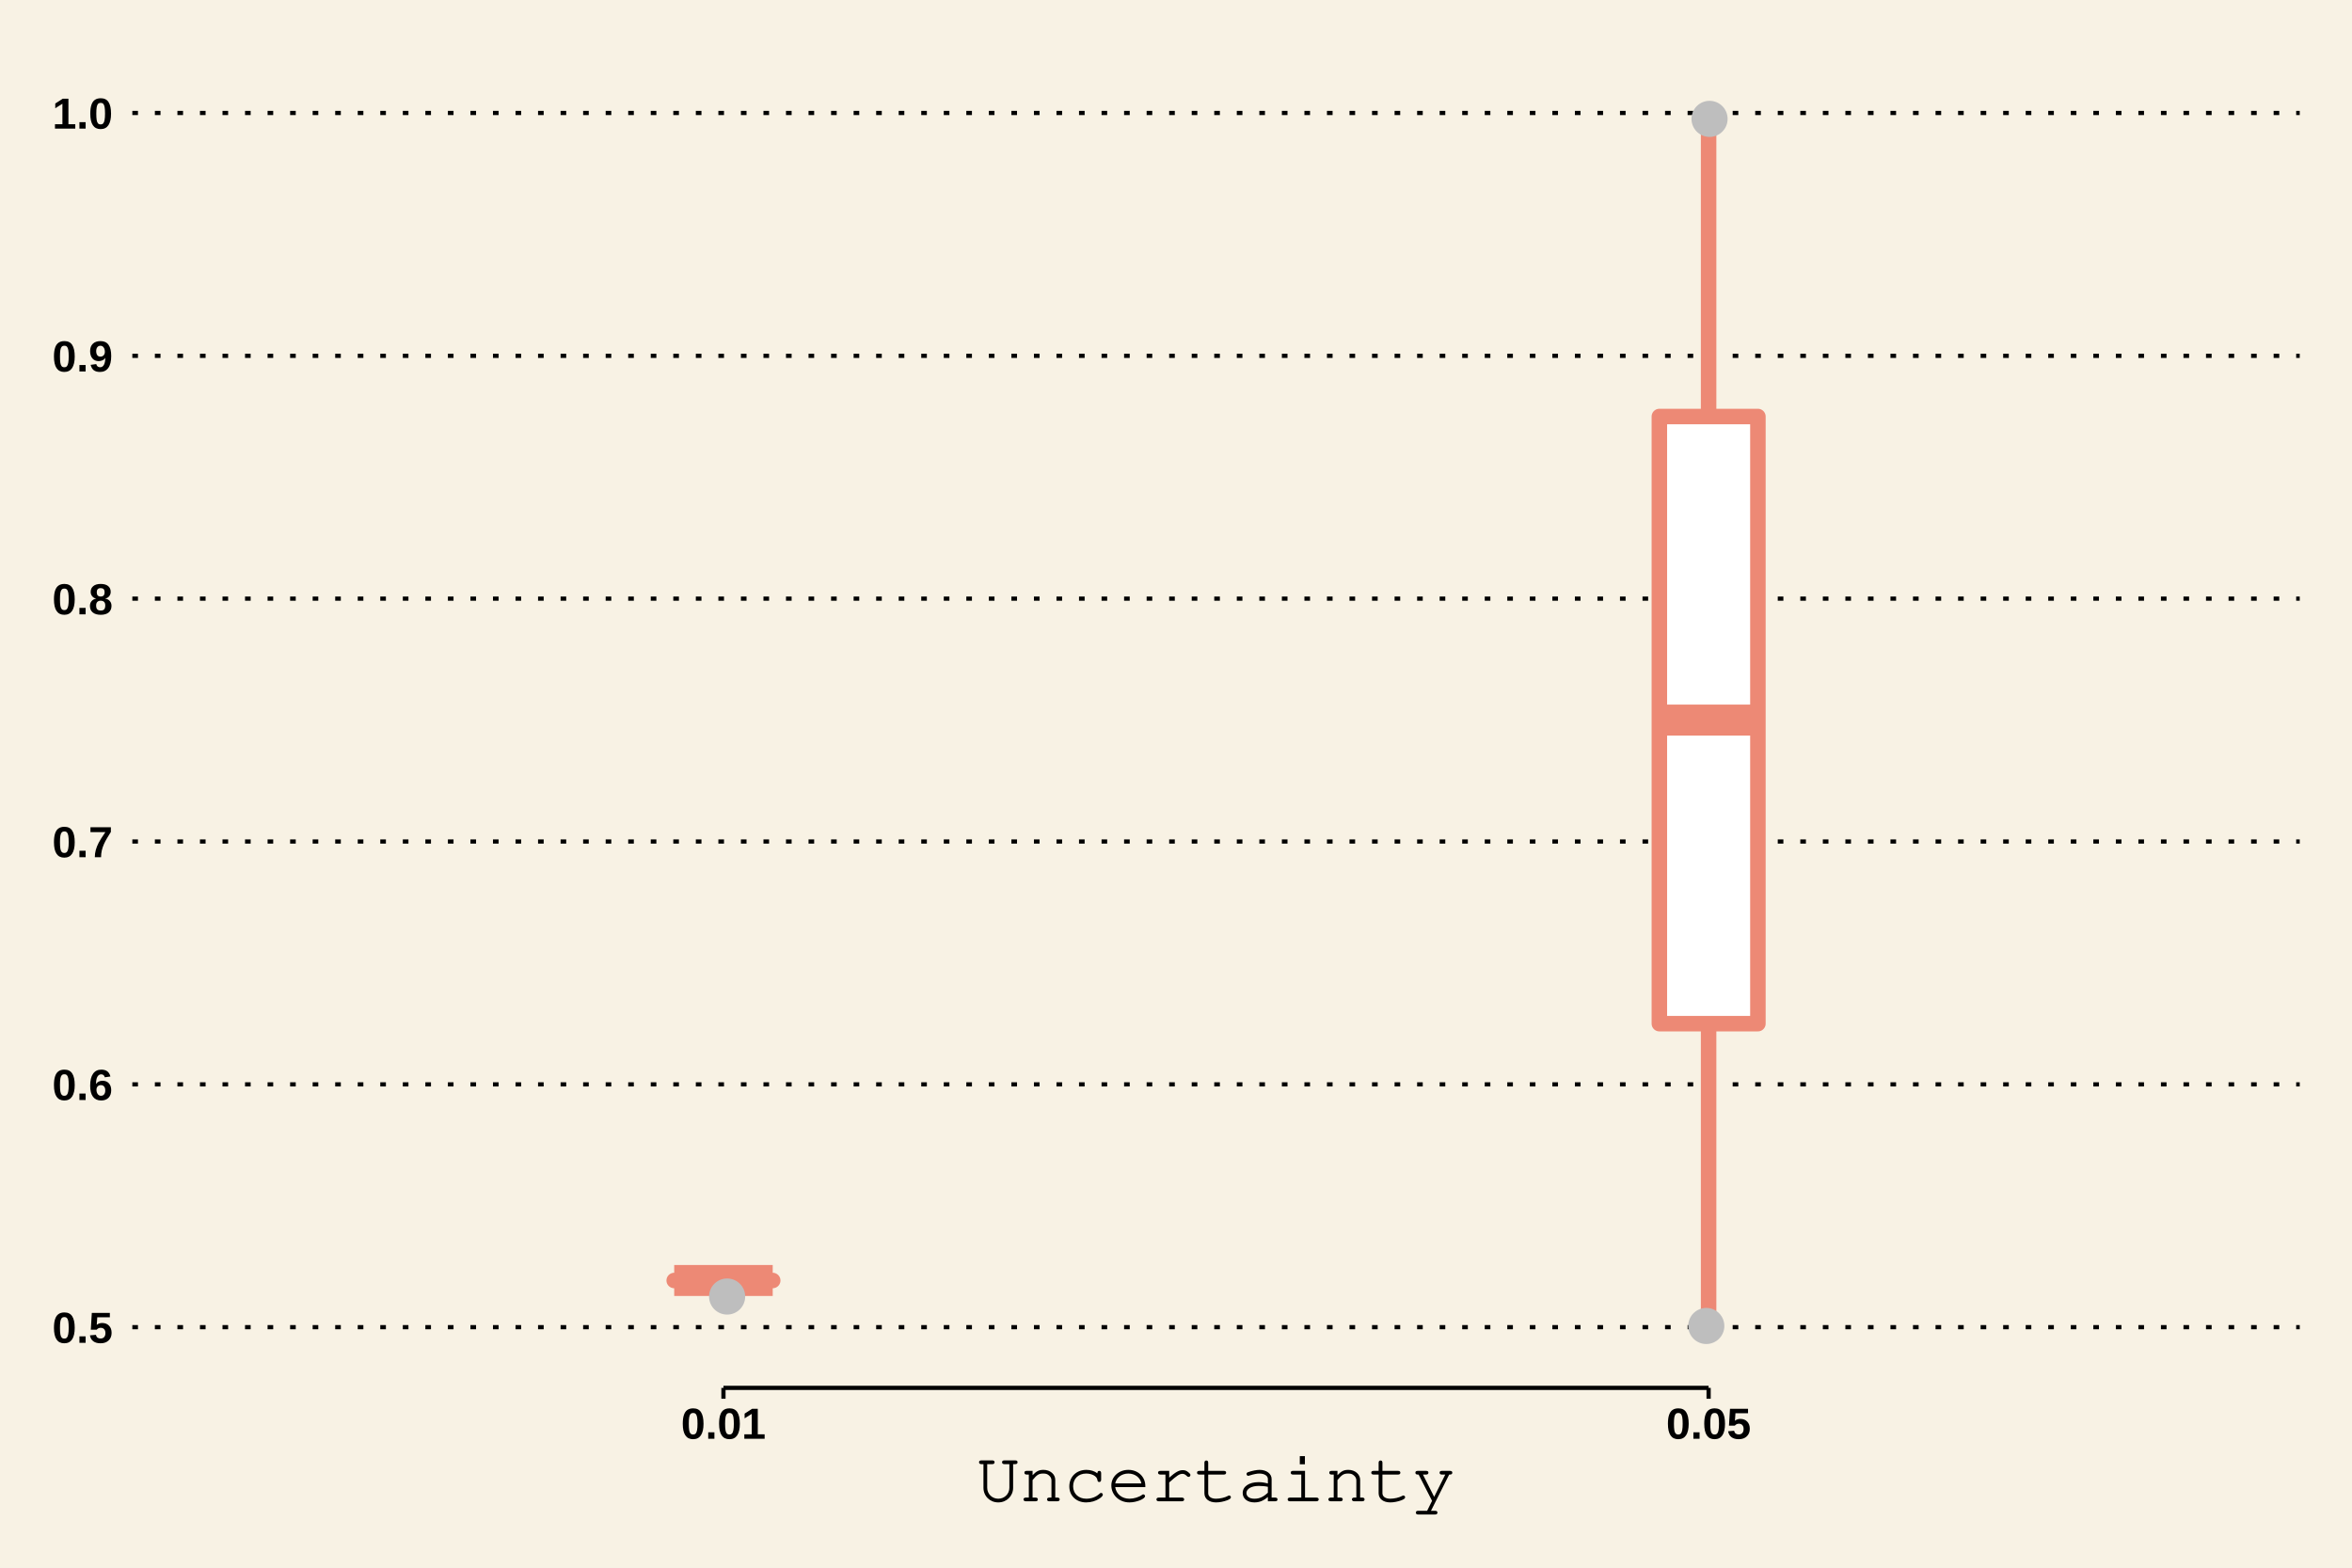
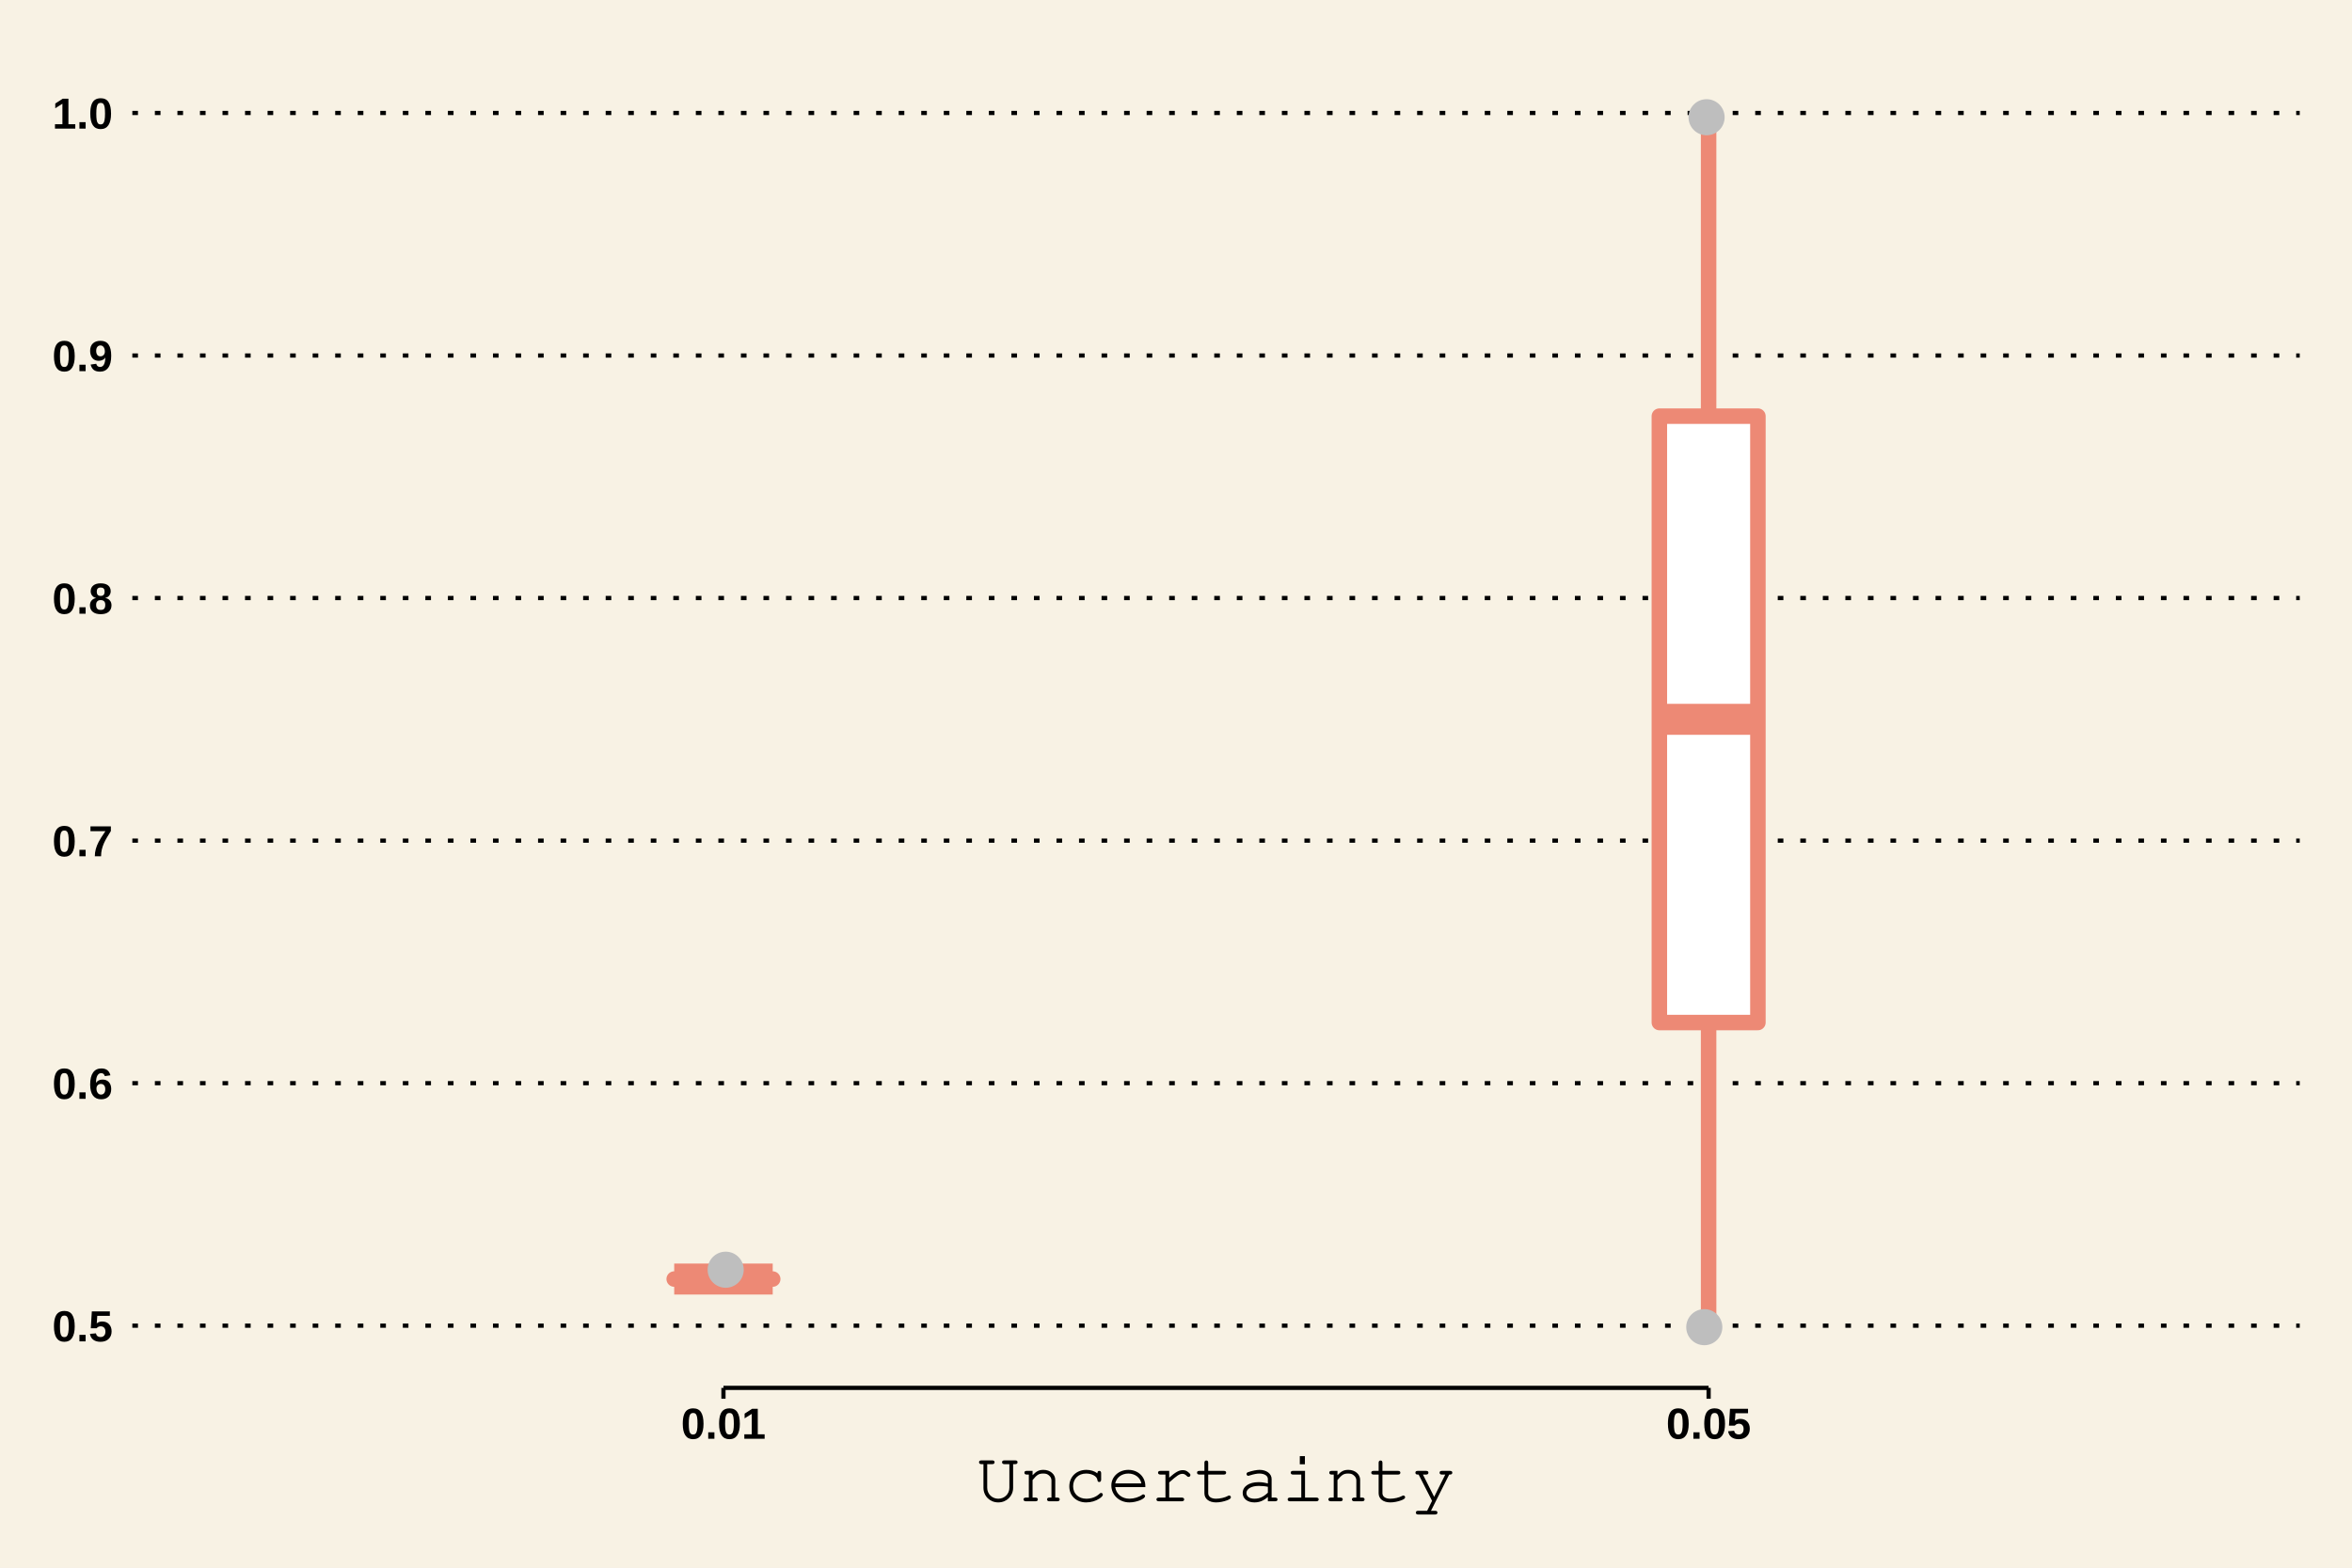
<svg xmlns="http://www.w3.org/2000/svg" class="svglite" width="648.00pt" height="432.00pt" viewBox="0 0 648.00 432.00">
  <defs>
    <style type="text/css">
    .svglite line, .svglite polyline, .svglite polygon, .svglite path, .svglite rect, .svglite circle {
      fill: none;
      stroke: #000000;
      stroke-linecap: round;
      stroke-linejoin: round;
      stroke-miterlimit: 10.00;
    }
  </style>
  </defs>
  <rect width="100%" height="100%" style="stroke: none; fill: #F8F2E4;" />
  <defs>
    <clipPath id="cpMC4wMHw2NDguMDB8MC4wMHw0MzIuMDA=">
      <rect x="0.00" y="0.00" width="648.00" height="432.00" />
    </clipPath>
  </defs>
  <g clip-path="url(#cpMC4wMHw2NDguMDB8MC4wMHw0MzIuMDA=)">
    <rect x="0.00" y="0" width="648.00" height="432.00" style="stroke-width: 1.16; stroke: none; fill: #F8F2E4;" />
  </g>
  <defs>
    <clipPath id="cpMzYuNDZ8NjMzLjYwfDE0LjQwfDM4Mi40NQ==">
      <rect x="36.46" y="14.40" width="597.14" height="368.05" />
    </clipPath>
  </defs>
  <g clip-path="url(#cpMzYuNDZ8NjMzLjYwfDE0LjQwfDM4Mi40NQ==)">
    <rect x="36.46" y="14.40" width="597.14" height="368.05" style="stroke-width: 1.16; stroke: none; fill: #F8F2E4;" />
-     <polyline points="36.46,365.72 633.60,365.72 " style="stroke-width: 1.16; stroke-dasharray: 1.55,4.66; stroke-linecap: butt;" />
-     <polyline points="36.46,298.81 633.60,298.81 " style="stroke-width: 1.16; stroke-dasharray: 1.55,4.66; stroke-linecap: butt;" />
-     <polyline points="36.46,231.89 633.60,231.89 " style="stroke-width: 1.16; stroke-dasharray: 1.55,4.66; stroke-linecap: butt;" />
-     <polyline points="36.46,164.97 633.60,164.97 " style="stroke-width: 1.16; stroke-dasharray: 1.55,4.66; stroke-linecap: butt;" />
-     <polyline points="36.46,98.05 633.60,98.05 " style="stroke-width: 1.16; stroke-dasharray: 1.55,4.66; stroke-linecap: butt;" />
+     <polyline points="36.46,365.31 633.60,365.31 " style="stroke-width: 1.16; stroke-dasharray: 1.55,4.66; stroke-linecap: butt;" />
+     <polyline points="36.46,298.48 633.60,298.48 " style="stroke-width: 1.16; stroke-dasharray: 1.55,4.66; stroke-linecap: butt;" />
+     <polyline points="36.46,231.64 633.60,231.64 " style="stroke-width: 1.16; stroke-dasharray: 1.55,4.66; stroke-linecap: butt;" />
+     <polyline points="36.46,164.80 633.60,164.80 " style="stroke-width: 1.16; stroke-dasharray: 1.55,4.66; stroke-linecap: butt;" />
+     <polyline points="36.46,97.97 633.60,97.97 " style="stroke-width: 1.16; stroke-dasharray: 1.55,4.66; stroke-linecap: butt;" />
    <polyline points="36.46,31.13 633.60,31.13 " style="stroke-width: 1.16; stroke-dasharray: 1.55,4.66; stroke-linecap: butt;" />
-     <line x1="199.32" y1="352.86" x2="199.32" y2="352.86" style="stroke-width: 4.27; stroke: #ED8975; stroke-linecap: butt;" />
-     <line x1="199.32" y1="352.86" x2="199.32" y2="352.86" style="stroke-width: 4.27; stroke: #ED8975; stroke-linecap: butt;" />
-     <polygon points="185.75,352.86 185.75,352.86 212.89,352.86 212.89,352.86 185.75,352.86 " style="stroke-width: 4.27; stroke: #ED8975; fill: #FFFFFF;" />
-     <line x1="185.75" y1="352.86" x2="212.89" y2="352.86" style="stroke-width: 8.54; stroke: #ED8975; stroke-linecap: butt;" />
-     <line x1="470.74" y1="114.78" x2="470.74" y2="31.13" style="stroke-width: 4.27; stroke: #ED8975; stroke-linecap: butt;" />
-     <line x1="470.74" y1="282.08" x2="470.74" y2="365.72" style="stroke-width: 4.27; stroke: #ED8975; stroke-linecap: butt;" />
-     <polygon points="457.17,114.78 457.17,282.08 484.32,282.08 484.32,114.78 457.17,114.78 " style="stroke-width: 4.27; stroke: #ED8975; fill: #FFFFFF;" />
-     <line x1="457.17" y1="198.43" x2="484.32" y2="198.43" style="stroke-width: 8.54; stroke: #ED8975; stroke-linecap: butt;" />
-     <circle cx="200.33" cy="357.28" r="4.62" style="stroke-width: 0.71; stroke: #BEBEBE; fill: #BEBEBE;" />
-     <circle cx="471.00" cy="32.76" r="4.62" style="stroke-width: 0.71; stroke: #BEBEBE; fill: #BEBEBE;" />
-     <circle cx="470.10" cy="365.39" r="4.62" style="stroke-width: 0.71; stroke: #BEBEBE; fill: #BEBEBE;" />
+     <line x1="199.32" y1="352.46" x2="199.32" y2="352.46" style="stroke-width: 4.27; stroke: #ED8975; stroke-linecap: butt;" />
+     <line x1="199.32" y1="352.46" x2="199.32" y2="352.46" style="stroke-width: 4.27; stroke: #ED8975; stroke-linecap: butt;" />
+     <polygon points="185.75,352.46 185.75,352.46 212.89,352.46 212.89,352.46 185.75,352.46 " style="stroke-width: 4.27; stroke: #ED8975; fill: #FFFFFF;" />
+     <line x1="185.75" y1="352.46" x2="212.89" y2="352.46" style="stroke-width: 8.54; stroke: #ED8975; stroke-linecap: butt;" />
+     <line x1="470.74" y1="114.68" x2="470.74" y2="31.13" style="stroke-width: 4.27; stroke: #ED8975; stroke-linecap: butt;" />
+     <line x1="470.74" y1="281.77" x2="470.74" y2="365.31" style="stroke-width: 4.27; stroke: #ED8975; stroke-linecap: butt;" />
+     <polygon points="457.17,114.68 457.17,281.77 484.32,281.77 484.32,114.68 457.17,114.68 " style="stroke-width: 4.27; stroke: #ED8975; fill: #FFFFFF;" />
+     <line x1="457.17" y1="198.22" x2="484.32" y2="198.22" style="stroke-width: 8.54; stroke: #ED8975; stroke-linecap: butt;" />
+     <circle cx="199.93" cy="349.89" r="4.62" style="stroke-width: 0.71; stroke: #BEBEBE; fill: #BEBEBE;" />
+     <circle cx="470.18" cy="32.31" r="4.62" style="stroke-width: 0.71; stroke: #BEBEBE; fill: #BEBEBE;" />
+     <circle cx="469.55" cy="365.72" r="4.62" style="stroke-width: 0.71; stroke: #BEBEBE; fill: #BEBEBE;" />
    <rect x="36.46" y="14.40" width="597.14" height="368.05" style="stroke-width: 1.16; stroke: none;" />
  </g>
  <g clip-path="url(#cpMC4wMHw2NDguMDB8MC4wMHw0MzIuMDA=)">
-     <text x="31.08" y="370.04" text-anchor="end" style="font-size: 12.00px; font-weight: bold; font-family: Arial;" textLength="16.68px" lengthAdjust="spacingAndGlyphs">0.5</text>
-     <text x="31.08" y="303.13" text-anchor="end" style="font-size: 12.00px; font-weight: bold; font-family: Arial;" textLength="16.68px" lengthAdjust="spacingAndGlyphs">0.6</text>
-     <text x="31.08" y="236.21" text-anchor="end" style="font-size: 12.00px; font-weight: bold; font-family: Arial;" textLength="16.68px" lengthAdjust="spacingAndGlyphs">0.7</text>
-     <text x="31.08" y="169.29" text-anchor="end" style="font-size: 12.00px; font-weight: bold; font-family: Arial;" textLength="16.68px" lengthAdjust="spacingAndGlyphs">0.8</text>
-     <text x="31.08" y="102.37" text-anchor="end" style="font-size: 12.00px; font-weight: bold; font-family: Arial;" textLength="16.68px" lengthAdjust="spacingAndGlyphs">0.9</text>
+     <text x="31.08" y="369.63" text-anchor="end" style="font-size: 12.00px; font-weight: bold; font-family: Arial;" textLength="16.68px" lengthAdjust="spacingAndGlyphs">0.5</text>
+     <text x="31.08" y="302.80" text-anchor="end" style="font-size: 12.00px; font-weight: bold; font-family: Arial;" textLength="16.68px" lengthAdjust="spacingAndGlyphs">0.6</text>
+     <text x="31.08" y="235.96" text-anchor="end" style="font-size: 12.00px; font-weight: bold; font-family: Arial;" textLength="16.68px" lengthAdjust="spacingAndGlyphs">0.7</text>
+     <text x="31.08" y="169.12" text-anchor="end" style="font-size: 12.00px; font-weight: bold; font-family: Arial;" textLength="16.68px" lengthAdjust="spacingAndGlyphs">0.8</text>
+     <text x="31.08" y="102.29" text-anchor="end" style="font-size: 12.00px; font-weight: bold; font-family: Arial;" textLength="16.68px" lengthAdjust="spacingAndGlyphs">0.9</text>
    <text x="31.08" y="35.45" text-anchor="end" style="font-size: 12.00px; font-weight: bold; font-family: Arial;" textLength="16.68px" lengthAdjust="spacingAndGlyphs">1.0</text>
    <polyline points="199.32,382.45 470.74,382.45 " style="stroke-width: 1.16; stroke-linecap: butt;" />
    <polyline points="199.32,385.44 199.32,382.45 " style="stroke-width: 1.16; stroke-linecap: butt;" />
    <polyline points="470.74,385.44 470.74,382.45 " style="stroke-width: 1.16; stroke-linecap: butt;" />
    <text x="199.32" y="396.47" text-anchor="middle" style="font-size: 12.00px; font-weight: bold; font-family: Arial;" textLength="23.36px" lengthAdjust="spacingAndGlyphs">0.01</text>
    <text x="470.74" y="396.47" text-anchor="middle" style="font-size: 12.00px; font-weight: bold; font-family: Arial;" textLength="23.36px" lengthAdjust="spacingAndGlyphs">0.05</text>
    <text x="335.03" y="413.70" text-anchor="middle" style="font-size: 20.00px; font-weight: 0; font-family: Courier;" textLength="132.03px" lengthAdjust="spacingAndGlyphs">Uncertainty</text>
  </g>
</svg>
